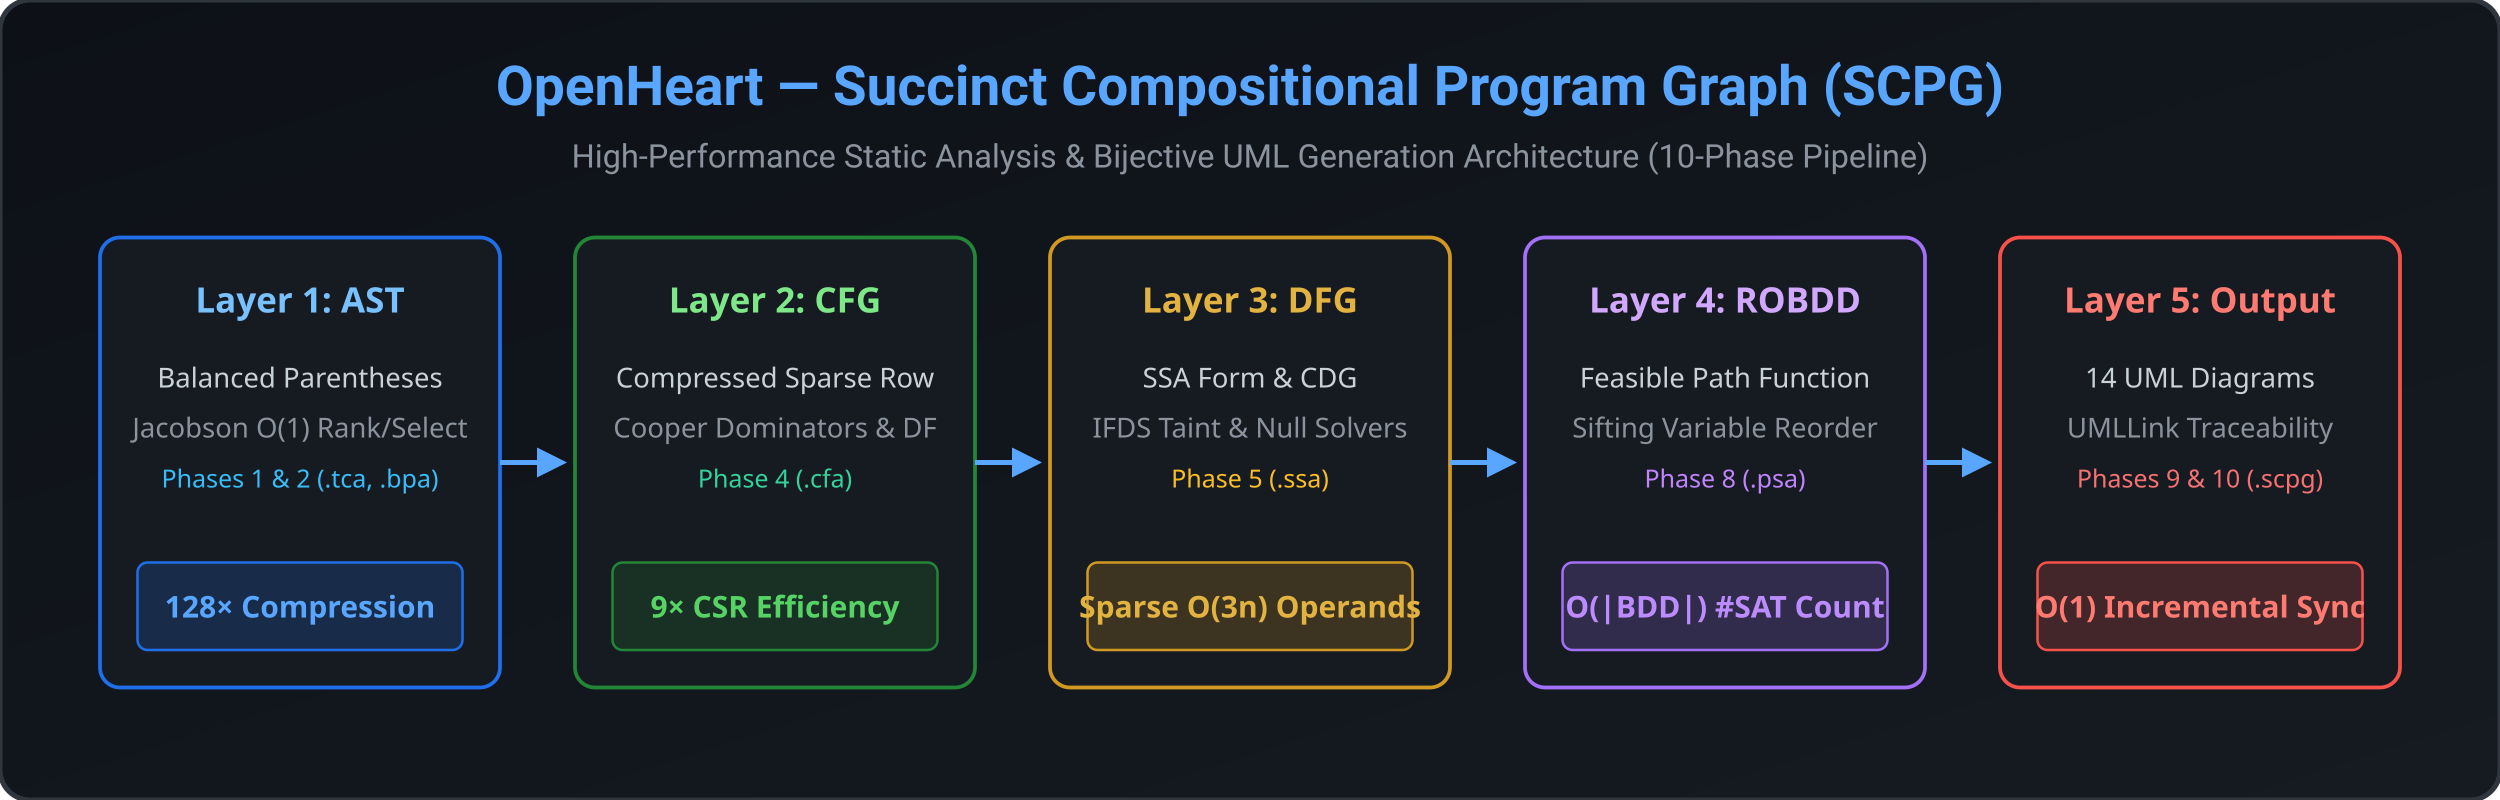
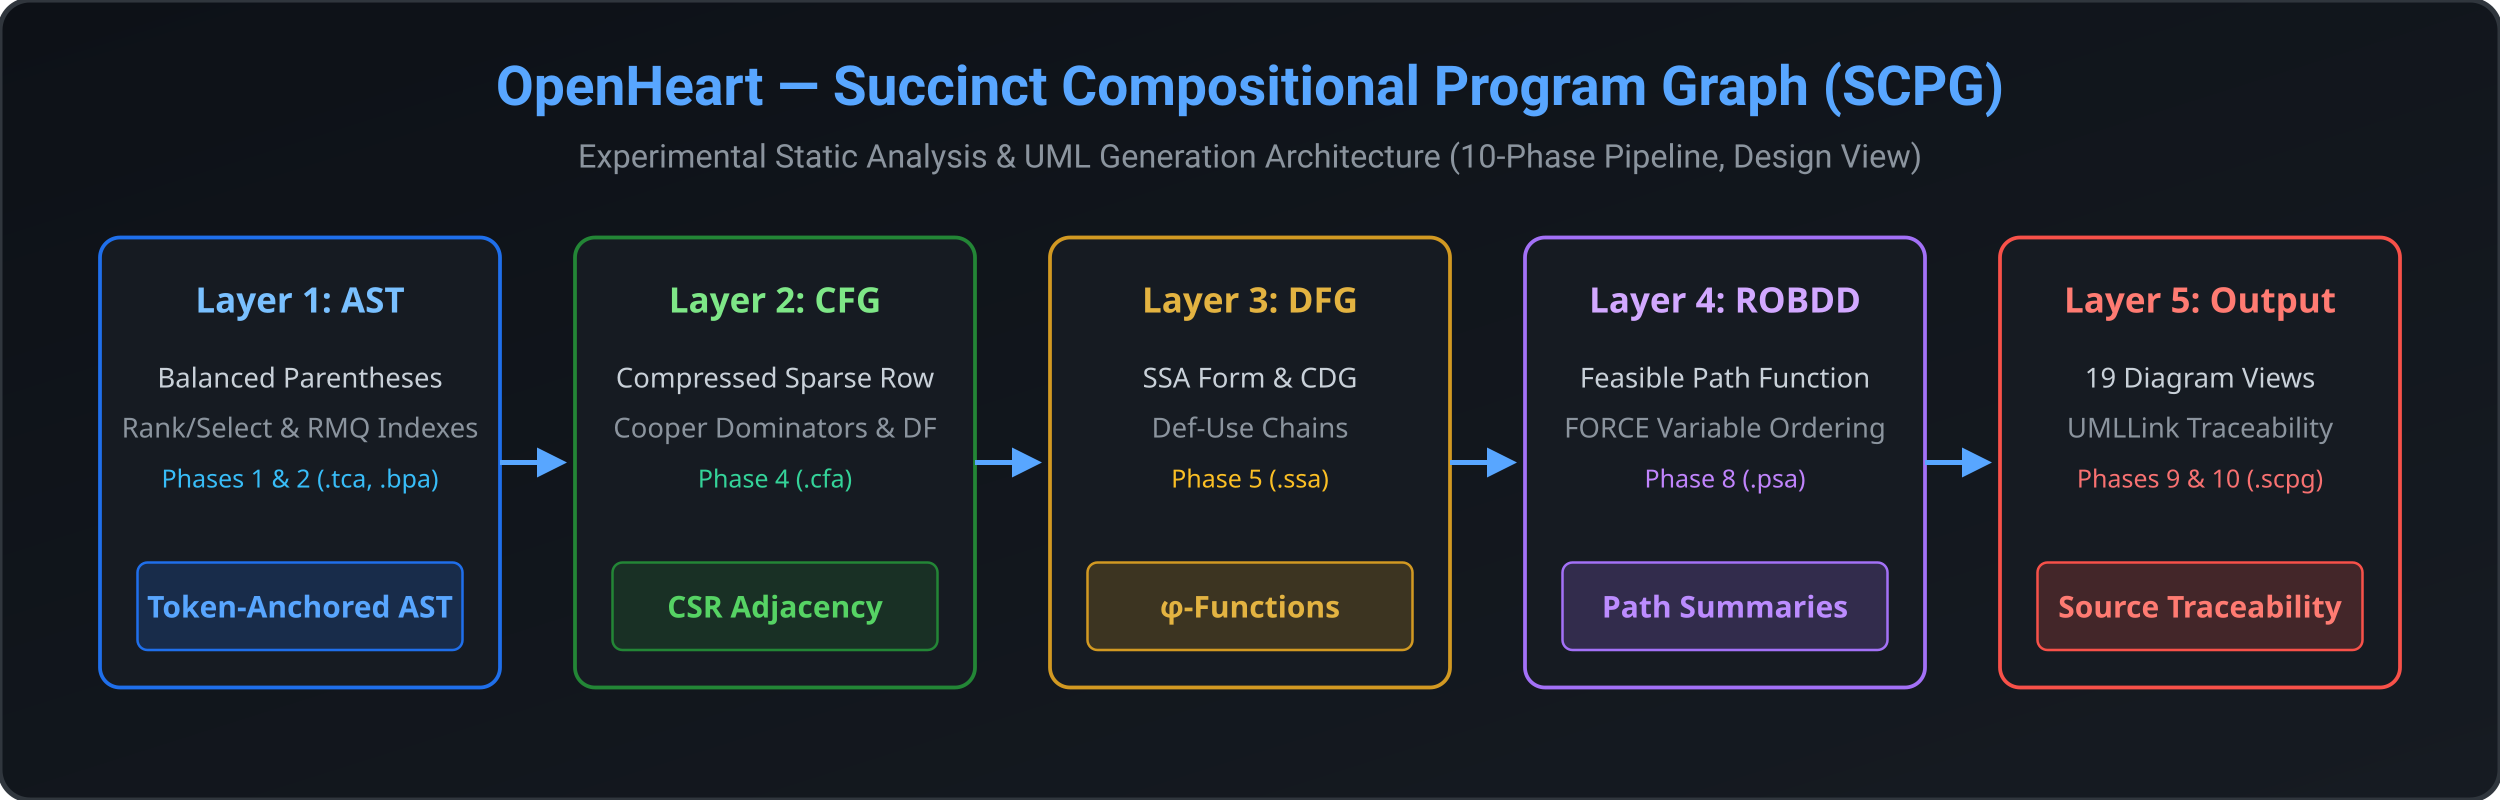
<svg xmlns="http://www.w3.org/2000/svg" viewBox="0 0 1000 320" width="100%" height="100%">
  <defs>
    <linearGradient id="bg-grad" x1="0%" y1="0%" x2="100%" y2="100%">
      <stop offset="0%" stop-color="#0d1117" />
      <stop offset="100%" stop-color="#161b22" />
    </linearGradient>
    <marker id="arrow" viewBox="0 0 10 10" refX="6" refY="5" markerWidth="6" markerHeight="6" orient="auto-start-reverse">
      <path d="M 0 0 L 10 5 L 0 10 z" fill="#58a6ff" />
    </marker>
  </defs>
  <rect width="1000" height="320" rx="12" fill="url(#bg-grad)" stroke="#30363d" stroke-width="2" />
  <text x="500" y="42" font-family="-apple-system, BlinkMacSystemFont, 'Segoe UI', Roboto, sans-serif" font-size="22" font-weight="700" fill="#58a6ff" text-anchor="middle">OpenHeart — Succinct Compositional Program Graph (SCPG)</text>
-   <text x="500" y="67" font-family="-apple-system, BlinkMacSystemFont, 'Segoe UI', Roboto, sans-serif" font-size="13" fill="#8b949e" text-anchor="middle">High-Performance Static Analysis &amp; Bijective UML Generation Architecture (10-Phase Pipeline)</text>
+   <text x="500" y="67" font-family="-apple-system, BlinkMacSystemFont, 'Segoe UI', Roboto, sans-serif" font-size="13" fill="#8b949e" text-anchor="middle">Experimental Static Analysis &amp; UML Generation Architecture (10-Phase Pipeline, Design View)</text>
  <rect x="40" y="95" width="160" height="180" rx="8" fill="#161b22" stroke="#1f6feb" stroke-width="1.5" />
  <text x="120" y="125" font-family="sans-serif" font-size="14" font-weight="600" fill="#79c0ff" text-anchor="middle">Layer 1: AST</text>
  <text x="120" y="155" font-family="sans-serif" font-size="11" fill="#c9d1d9" text-anchor="middle">Balanced Parentheses</text>
-   <text x="120" y="175" font-family="sans-serif" font-size="11" fill="#8b949e" text-anchor="middle">Jacobson O(1) Rank/Select</text>
+   <text x="120" y="175" font-family="sans-serif" font-size="11" fill="#8b949e" text-anchor="middle">Rank/Select &amp; RMQ Indexes</text>
  <text x="120" y="195" font-family="sans-serif" font-size="10" fill="#38bdf8" text-anchor="middle">Phases 1 &amp; 2 (.tca, .bpa)</text>
  <rect x="55" y="225" width="130" height="35" rx="4" fill="#1f6feb" fill-opacity="0.2" stroke="#1f6feb" stroke-width="1" />
-   <text x="120" y="247" font-family="sans-serif" font-size="12" font-weight="600" fill="#58a6ff" text-anchor="middle">128× Compression</text>
+   <text x="120" y="247" font-family="sans-serif" font-size="12" font-weight="600" fill="#58a6ff" text-anchor="middle">Token-Anchored AST</text>
  <rect x="230" y="95" width="160" height="180" rx="8" fill="#161b22" stroke="#238636" stroke-width="1.5" />
  <text x="310" y="125" font-family="sans-serif" font-size="14" font-weight="600" fill="#7ee787" text-anchor="middle">Layer 2: CFG</text>
  <text x="310" y="155" font-family="sans-serif" font-size="11" fill="#c9d1d9" text-anchor="middle">Compressed Sparse Row</text>
  <text x="310" y="175" font-family="sans-serif" font-size="11" fill="#8b949e" text-anchor="middle">Cooper Dominators &amp; DF</text>
  <text x="310" y="195" font-family="sans-serif" font-size="10" fill="#34d399" text-anchor="middle">Phase 4 (.cfa)</text>
  <rect x="245" y="225" width="130" height="35" rx="4" fill="#238636" fill-opacity="0.2" stroke="#238636" stroke-width="1" />
-   <text x="310" y="247" font-family="sans-serif" font-size="12" font-weight="600" fill="#56d364" text-anchor="middle">9× CSR Efficiency</text>
+   <text x="310" y="247" font-family="sans-serif" font-size="12" font-weight="600" fill="#56d364" text-anchor="middle">CSR Adjacency</text>
  <rect x="420" y="95" width="160" height="180" rx="8" fill="#161b22" stroke="#d29922" stroke-width="1.5" />
  <text x="500" y="125" font-family="sans-serif" font-size="14" font-weight="600" fill="#e3b341" text-anchor="middle">Layer 3: DFG</text>
  <text x="500" y="155" font-family="sans-serif" font-size="11" fill="#c9d1d9" text-anchor="middle">SSA Form &amp; CDG</text>
-   <text x="500" y="175" font-family="sans-serif" font-size="11" fill="#8b949e" text-anchor="middle">IFDS Taint &amp; Null Solvers</text>
+   <text x="500" y="175" font-family="sans-serif" font-size="11" fill="#8b949e" text-anchor="middle">Def-Use Chains</text>
  <text x="500" y="195" font-family="sans-serif" font-size="10" fill="#fbbf24" text-anchor="middle">Phase 5 (.ssa)</text>
  <rect x="435" y="225" width="130" height="35" rx="4" fill="#d29922" fill-opacity="0.2" stroke="#d29922" stroke-width="1" />
-   <text x="500" y="247" font-family="sans-serif" font-size="12" font-weight="600" fill="#e3b341" text-anchor="middle">Sparse O(3n) Operands</text>
+   <text x="500" y="247" font-family="sans-serif" font-size="12" font-weight="600" fill="#e3b341" text-anchor="middle">φ-Functions</text>
  <rect x="610" y="95" width="160" height="180" rx="8" fill="#161b22" stroke="#a371f7" stroke-width="1.5" />
  <text x="690" y="125" font-family="sans-serif" font-size="14" font-weight="600" fill="#d2a8ff" text-anchor="middle">Layer 4: ROBDD</text>
  <text x="690" y="155" font-family="sans-serif" font-size="11" fill="#c9d1d9" text-anchor="middle">Feasible Path Function</text>
-   <text x="690" y="175" font-family="sans-serif" font-size="11" fill="#8b949e" text-anchor="middle">Sifting Variable Reorder</text>
+   <text x="690" y="175" font-family="sans-serif" font-size="11" fill="#8b949e" text-anchor="middle">FORCE Variable Ordering</text>
  <text x="690" y="195" font-family="sans-serif" font-size="10" fill="#c084fc" text-anchor="middle">Phase 8 (.psa)</text>
  <rect x="625" y="225" width="130" height="35" rx="4" fill="#a371f7" fill-opacity="0.2" stroke="#a371f7" stroke-width="1" />
-   <text x="690" y="247" font-family="sans-serif" font-size="12" font-weight="600" fill="#bc8cff" text-anchor="middle">O(|BDD|) #SAT Count</text>
+   <text x="690" y="247" font-family="sans-serif" font-size="12" font-weight="600" fill="#bc8cff" text-anchor="middle">Path Summaries</text>
  <rect x="800" y="95" width="160" height="180" rx="8" fill="#161b22" stroke="#f85149" stroke-width="1.5" />
  <text x="880" y="125" font-family="sans-serif" font-size="14" font-weight="600" fill="#ff7b72" text-anchor="middle">Layer 5: Output</text>
-   <text x="880" y="155" font-family="sans-serif" font-size="11" fill="#c9d1d9" text-anchor="middle">14 UML Diagrams</text>
+   <text x="880" y="155" font-family="sans-serif" font-size="11" fill="#c9d1d9" text-anchor="middle">19 Diagram Views</text>
  <text x="880" y="175" font-family="sans-serif" font-size="11" fill="#8b949e" text-anchor="middle">UMLLink Traceability</text>
  <text x="880" y="195" font-family="sans-serif" font-size="10" fill="#f87171" text-anchor="middle">Phases 9 &amp; 10 (.scpg)</text>
  <rect x="815" y="225" width="130" height="35" rx="4" fill="#f85149" fill-opacity="0.2" stroke="#f85149" stroke-width="1" />
-   <text x="880" y="247" font-family="sans-serif" font-size="12" font-weight="600" fill="#ff7b72" text-anchor="middle">O(1) Incremental Sync</text>
+   <text x="880" y="247" font-family="sans-serif" font-size="12" font-weight="600" fill="#ff7b72" text-anchor="middle">Source Traceability</text>
  <path d="M 200 185 L 222 185" stroke="#58a6ff" stroke-width="2" marker-end="url(#arrow)" />
  <path d="M 390 185 L 412 185" stroke="#58a6ff" stroke-width="2" marker-end="url(#arrow)" />
  <path d="M 580 185 L 602 185" stroke="#58a6ff" stroke-width="2" marker-end="url(#arrow)" />
  <path d="M 770 185 L 792 185" stroke="#58a6ff" stroke-width="2" marker-end="url(#arrow)" />
</svg>
